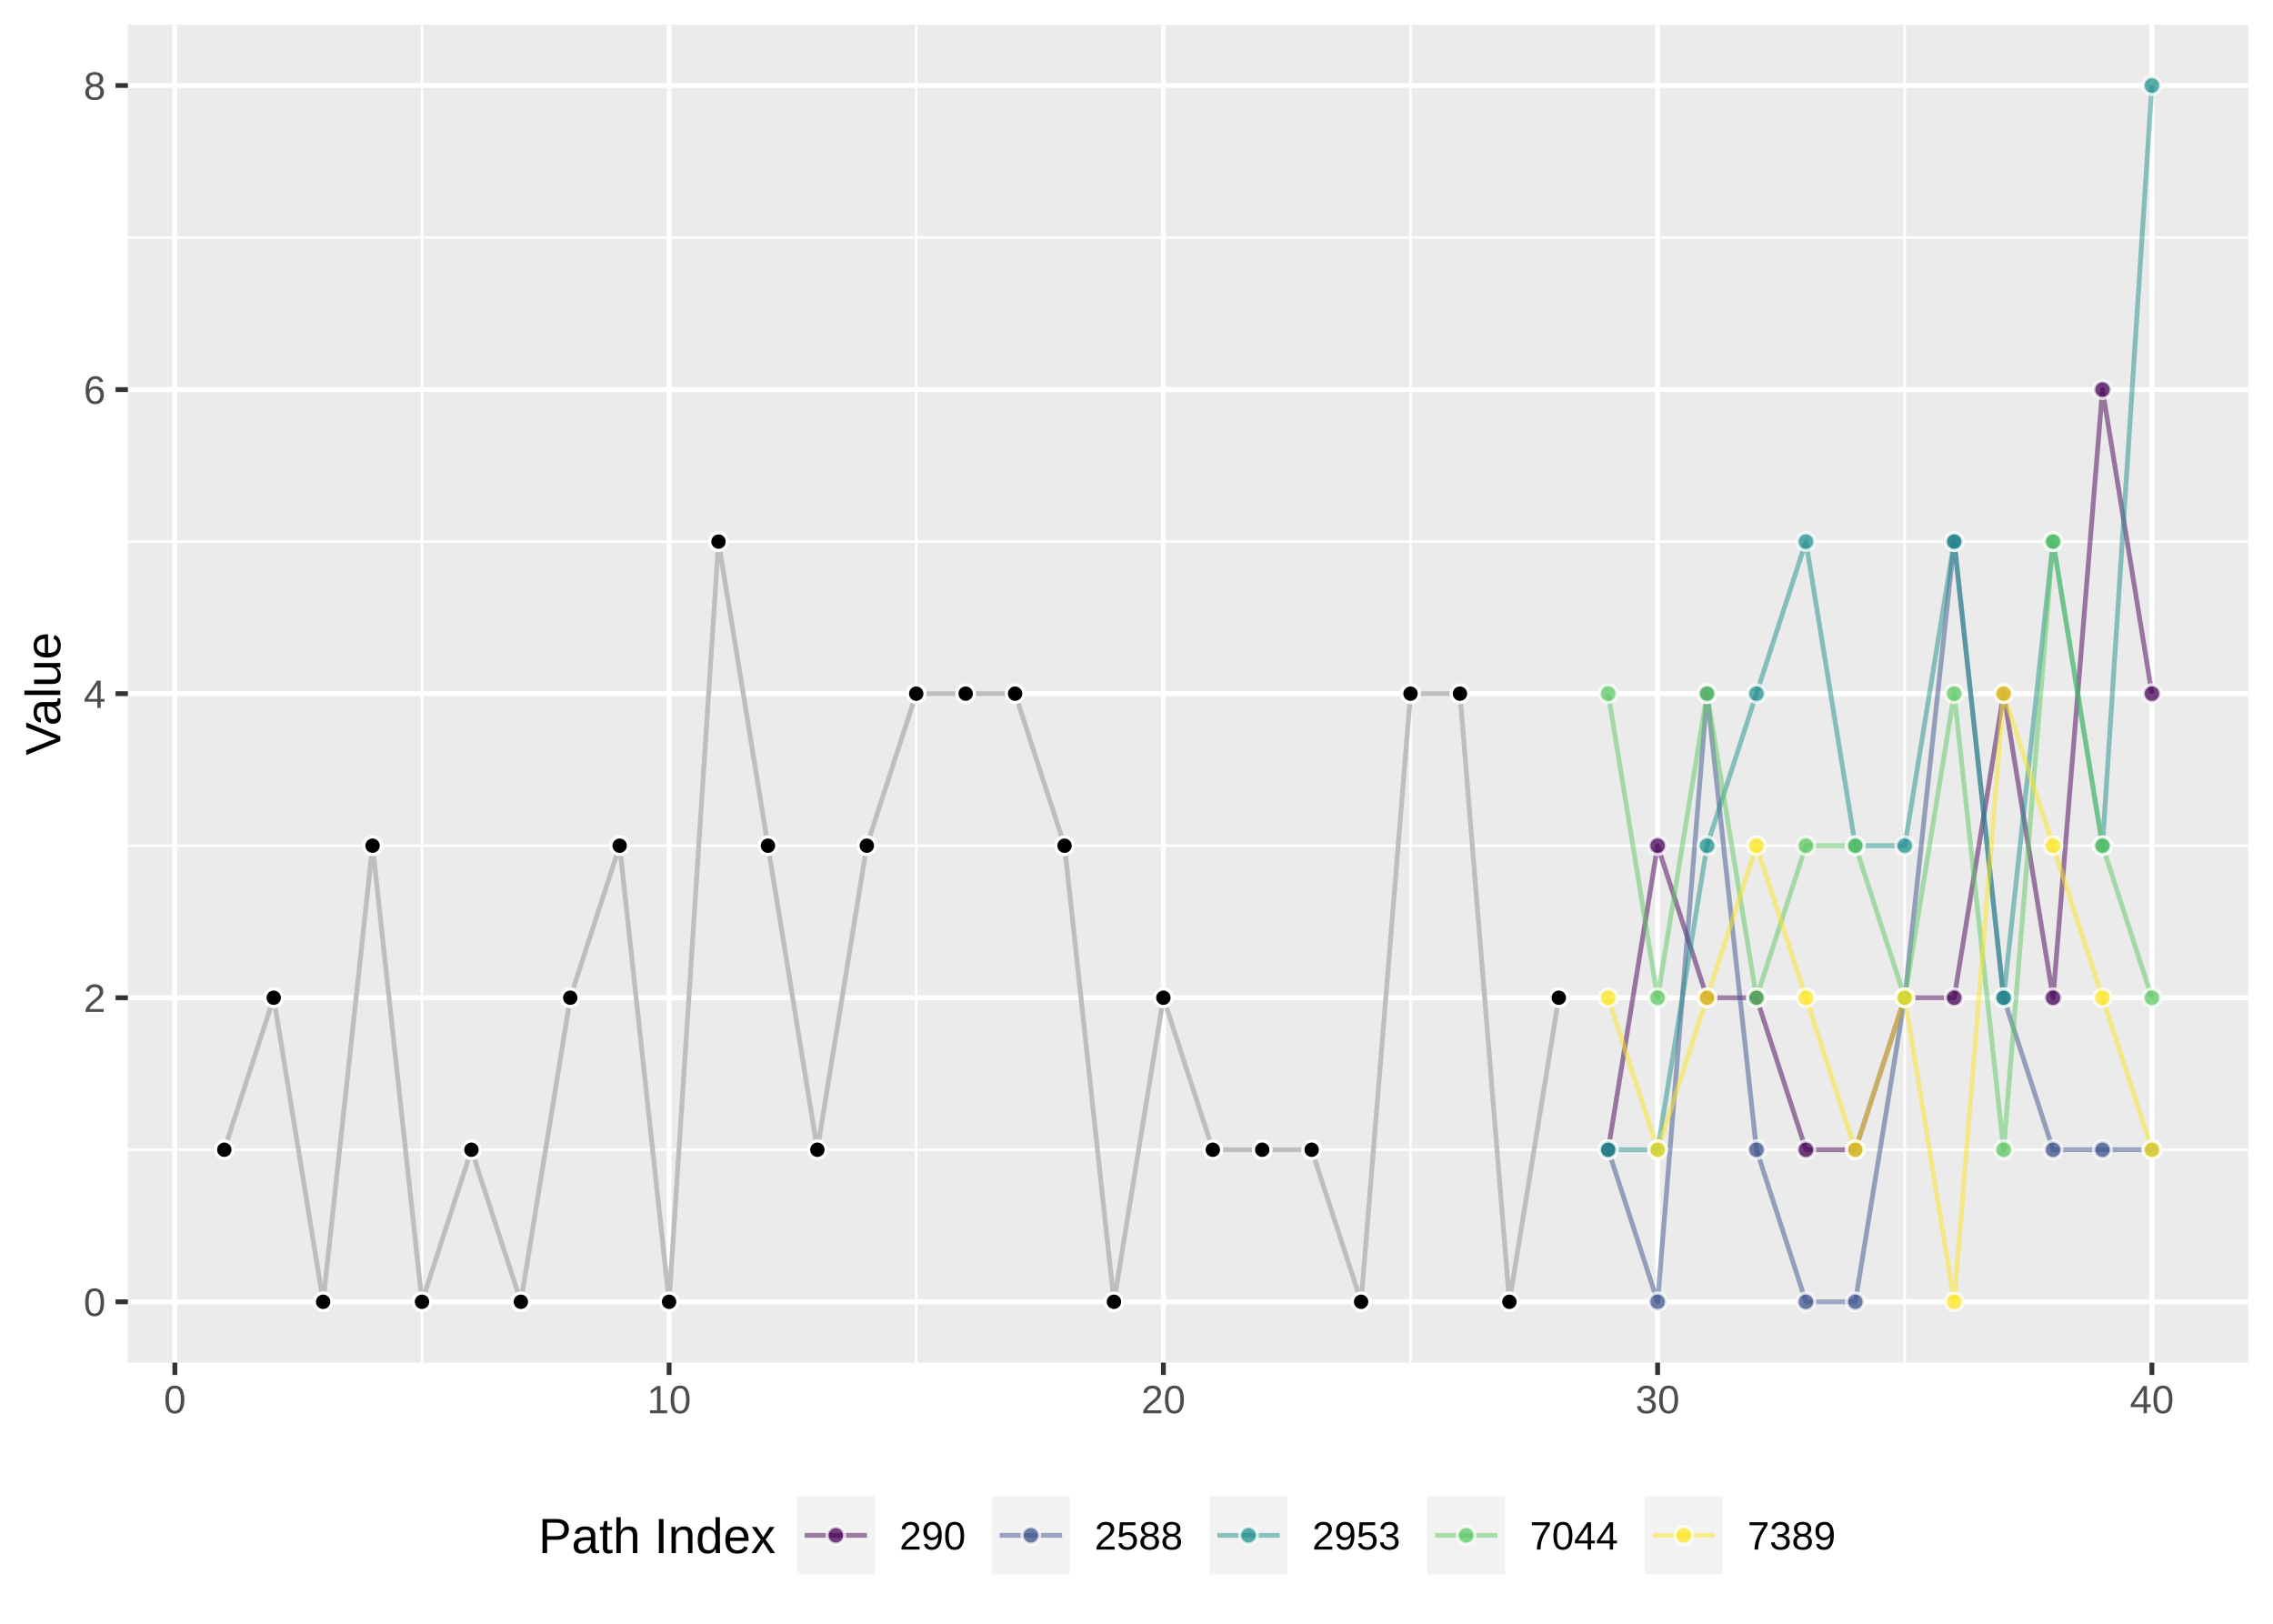
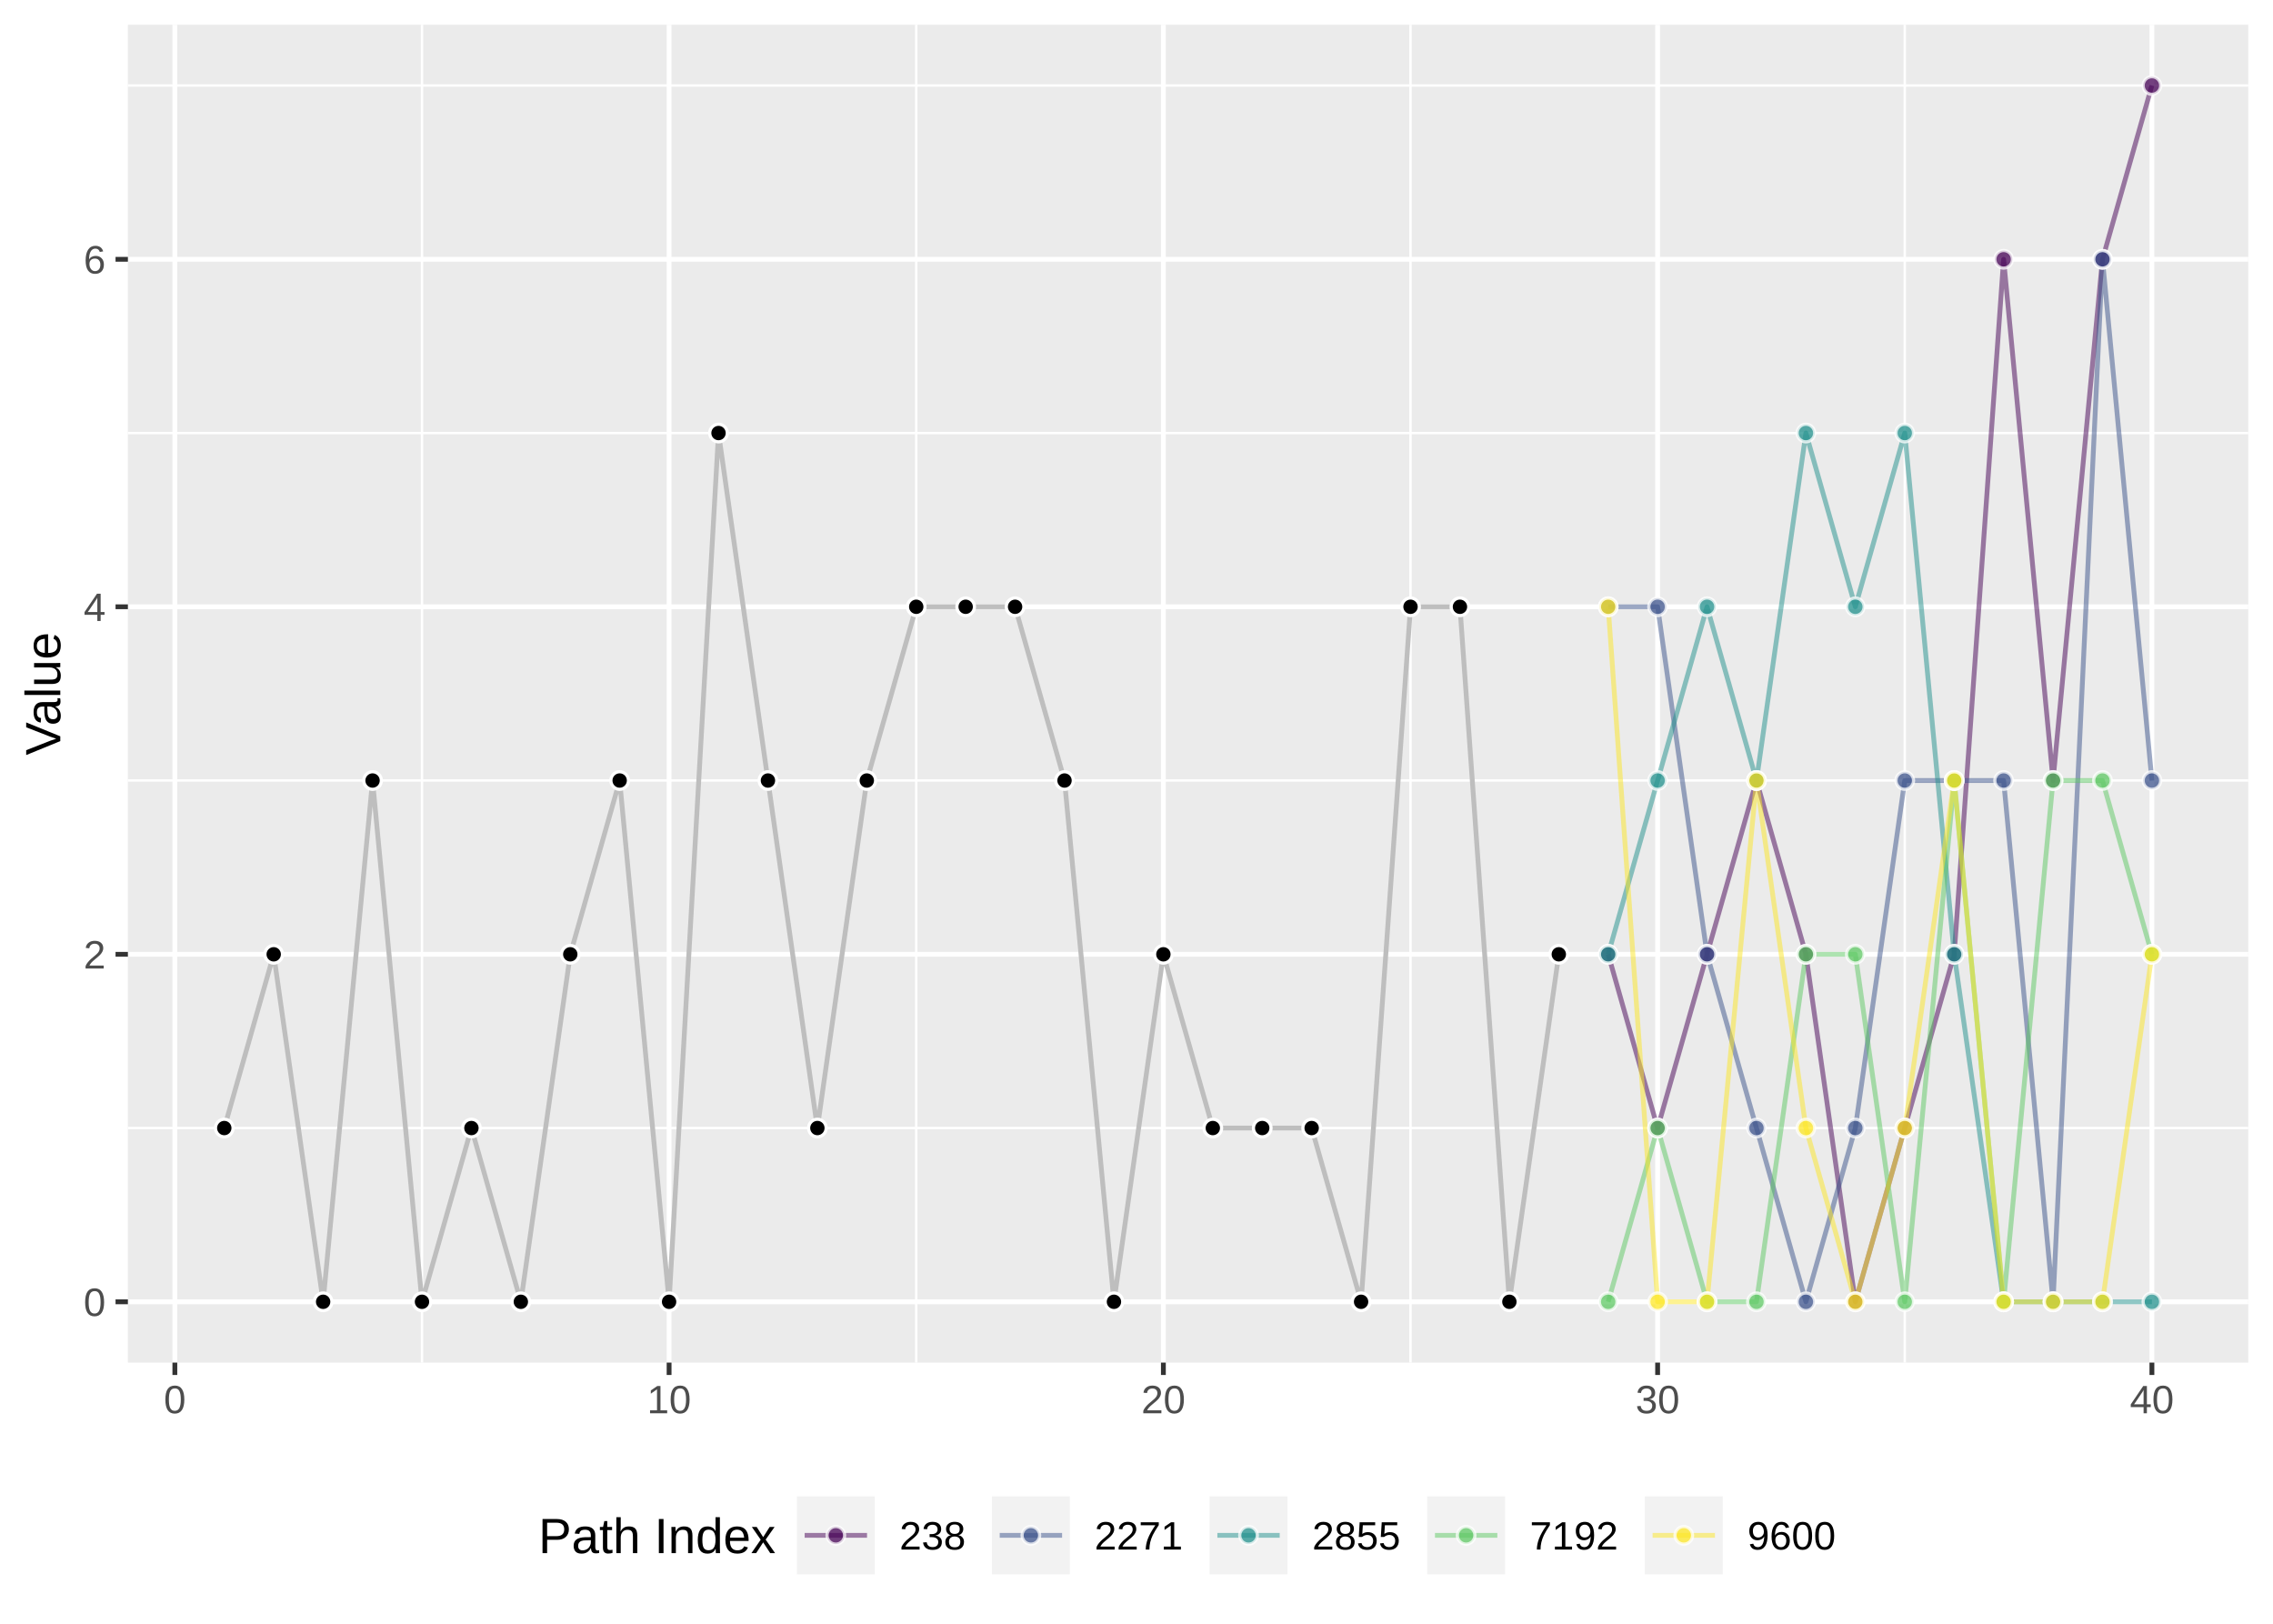
<svg xmlns="http://www.w3.org/2000/svg" class="svglite" width="504.00pt" height="360.00pt" viewBox="0 0 504.00 360.00">
  <defs>
    <style type="text/css">
    .svglite line, .svglite polyline, .svglite polygon, .svglite path, .svglite rect, .svglite circle {
      fill: none;
      stroke: #000000;
      stroke-linecap: round;
      stroke-linejoin: round;
      stroke-miterlimit: 10.00;
    }
    .svglite text {
      white-space: pre;
    }
  </style>
  </defs>
  <rect width="100%" height="100%" style="stroke: none; fill: #FFFFFF;" />
  <defs>
    <clipPath id="cpMC4wMHw1MDQuMDB8MC4wMHwzNjAuMDA=">
      <rect x="0.00" y="0.00" width="504.00" height="360.00" />
    </clipPath>
  </defs>
  <g clip-path="url(#cpMC4wMHw1MDQuMDB8MC4wMHwzNjAuMDA=)">
    <rect x="0.00" y="0.00" width="504.00" height="360.00" style="stroke-width: 1.07; stroke: #FFFFFF; fill: #FFFFFF;" />
  </g>
  <defs>
    <clipPath id="cpMjguMzZ8NDk4LjUyfDUuNDh8MzAyLjEw">
      <rect x="28.36" y="5.48" width="470.16" height="296.62" />
    </clipPath>
  </defs>
  <g clip-path="url(#cpMjguMzZ8NDk4LjUyfDUuNDh8MzAyLjEw)">
    <rect x="28.36" y="5.48" width="470.16" height="296.62" style="stroke-width: 1.07; stroke: none; fill: #EBEBEB;" />
-     <polyline points="28.36,254.91 498.52,254.91 " style="stroke-width: 0.53; stroke: #FFFFFF; stroke-linecap: butt;" />
-     <polyline points="28.36,187.50 498.52,187.50 " style="stroke-width: 0.53; stroke: #FFFFFF; stroke-linecap: butt;" />
-     <polyline points="28.36,120.08 498.52,120.08 " style="stroke-width: 0.53; stroke: #FFFFFF; stroke-linecap: butt;" />
-     <polyline points="28.36,52.67 498.52,52.67 " style="stroke-width: 0.53; stroke: #FFFFFF; stroke-linecap: butt;" />
+     <polyline points="28.36,250.10 498.52,250.10 " style="stroke-width: 0.53; stroke: #FFFFFF; stroke-linecap: butt;" />
+     <polyline points="28.36,173.05 498.52,173.05 " style="stroke-width: 0.53; stroke: #FFFFFF; stroke-linecap: butt;" />
+     <polyline points="28.36,96.01 498.52,96.01 " style="stroke-width: 0.53; stroke: #FFFFFF; stroke-linecap: butt;" />
+     <polyline points="28.36,18.96 498.52,18.96 " style="stroke-width: 0.53; stroke: #FFFFFF; stroke-linecap: butt;" />
    <polyline points="93.57,302.10 93.57,5.48 " style="stroke-width: 0.53; stroke: #FFFFFF; stroke-linecap: butt;" />
    <polyline points="203.16,302.10 203.16,5.48 " style="stroke-width: 0.53; stroke: #FFFFFF; stroke-linecap: butt;" />
    <polyline points="312.76,302.10 312.76,5.48 " style="stroke-width: 0.53; stroke: #FFFFFF; stroke-linecap: butt;" />
    <polyline points="422.35,302.10 422.35,5.48 " style="stroke-width: 0.53; stroke: #FFFFFF; stroke-linecap: butt;" />
    <polyline points="28.36,288.62 498.52,288.62 " style="stroke-width: 1.07; stroke: #FFFFFF; stroke-linecap: butt;" />
-     <polyline points="28.36,221.21 498.52,221.21 " style="stroke-width: 1.07; stroke: #FFFFFF; stroke-linecap: butt;" />
-     <polyline points="28.36,153.79 498.52,153.79 " style="stroke-width: 1.07; stroke: #FFFFFF; stroke-linecap: butt;" />
-     <polyline points="28.36,86.38 498.52,86.38 " style="stroke-width: 1.07; stroke: #FFFFFF; stroke-linecap: butt;" />
-     <polyline points="28.36,18.96 498.52,18.96 " style="stroke-width: 1.07; stroke: #FFFFFF; stroke-linecap: butt;" />
+     <polyline points="28.36,211.58 498.52,211.58 " style="stroke-width: 1.07; stroke: #FFFFFF; stroke-linecap: butt;" />
+     <polyline points="28.36,134.53 498.52,134.53 " style="stroke-width: 1.07; stroke: #FFFFFF; stroke-linecap: butt;" />
+     <polyline points="28.36,57.49 498.52,57.49 " style="stroke-width: 1.07; stroke: #FFFFFF; stroke-linecap: butt;" />
    <polyline points="38.77,302.10 38.77,5.48 " style="stroke-width: 1.07; stroke: #FFFFFF; stroke-linecap: butt;" />
    <polyline points="148.36,302.10 148.36,5.48 " style="stroke-width: 1.07; stroke: #FFFFFF; stroke-linecap: butt;" />
    <polyline points="257.96,302.10 257.96,5.48 " style="stroke-width: 1.07; stroke: #FFFFFF; stroke-linecap: butt;" />
    <polyline points="367.55,302.10 367.55,5.48 " style="stroke-width: 1.07; stroke: #FFFFFF; stroke-linecap: butt;" />
    <polyline points="477.15,302.10 477.15,5.48 " style="stroke-width: 1.07; stroke: #FFFFFF; stroke-linecap: butt;" />
-     <polyline points="49.73,254.91 60.69,221.21 71.65,288.62 82.61,187.50 93.57,288.62 104.53,254.91 115.49,288.62 126.45,221.21 137.40,187.50 148.36,288.62 159.32,120.08 170.28,187.50 181.24,254.91 192.20,187.50 203.16,153.79 214.12,153.79 225.08,153.79 236.04,187.50 247.00,288.62 257.96,221.21 268.92,254.91 279.88,254.91 290.84,254.91 301.80,288.62 312.76,153.79 323.72,153.79 334.68,288.62 345.64,221.21 " style="stroke-width: 1.07; stroke: #BEBEBE; stroke-linecap: butt;" />
-     <circle cx="49.73" cy="254.91" r="1.95" style="stroke-width: 0.71; stroke: #FFFFFF; fill: #000000;" />
-     <circle cx="60.69" cy="221.21" r="1.95" style="stroke-width: 0.71; stroke: #FFFFFF; fill: #000000;" />
+     <polyline points="49.73,250.10 60.69,211.58 71.65,288.62 82.61,173.05 93.57,288.62 104.53,250.10 115.49,288.62 126.45,211.58 137.40,173.05 148.36,288.62 159.32,96.01 170.28,173.05 181.24,250.10 192.20,173.05 203.16,134.53 214.12,134.53 225.08,134.53 236.04,173.05 247.00,288.62 257.96,211.58 268.92,250.10 279.88,250.10 290.84,250.10 301.80,288.62 312.76,134.53 323.72,134.53 334.68,288.62 345.64,211.58 " style="stroke-width: 1.07; stroke: #BEBEBE; stroke-linecap: butt;" />
+     <circle cx="49.73" cy="250.10" r="1.95" style="stroke-width: 0.71; stroke: #FFFFFF; fill: #000000;" />
+     <circle cx="60.69" cy="211.58" r="1.95" style="stroke-width: 0.71; stroke: #FFFFFF; fill: #000000;" />
    <circle cx="71.65" cy="288.62" r="1.95" style="stroke-width: 0.71; stroke: #FFFFFF; fill: #000000;" />
-     <circle cx="82.61" cy="187.50" r="1.95" style="stroke-width: 0.71; stroke: #FFFFFF; fill: #000000;" />
+     <circle cx="82.61" cy="173.05" r="1.95" style="stroke-width: 0.71; stroke: #FFFFFF; fill: #000000;" />
    <circle cx="93.57" cy="288.62" r="1.95" style="stroke-width: 0.71; stroke: #FFFFFF; fill: #000000;" />
-     <circle cx="104.53" cy="254.91" r="1.95" style="stroke-width: 0.71; stroke: #FFFFFF; fill: #000000;" />
+     <circle cx="104.53" cy="250.10" r="1.95" style="stroke-width: 0.71; stroke: #FFFFFF; fill: #000000;" />
    <circle cx="115.49" cy="288.62" r="1.95" style="stroke-width: 0.71; stroke: #FFFFFF; fill: #000000;" />
-     <circle cx="126.45" cy="221.21" r="1.95" style="stroke-width: 0.71; stroke: #FFFFFF; fill: #000000;" />
-     <circle cx="137.40" cy="187.50" r="1.95" style="stroke-width: 0.71; stroke: #FFFFFF; fill: #000000;" />
+     <circle cx="126.45" cy="211.58" r="1.95" style="stroke-width: 0.71; stroke: #FFFFFF; fill: #000000;" />
+     <circle cx="137.40" cy="173.05" r="1.95" style="stroke-width: 0.71; stroke: #FFFFFF; fill: #000000;" />
    <circle cx="148.36" cy="288.62" r="1.95" style="stroke-width: 0.71; stroke: #FFFFFF; fill: #000000;" />
-     <circle cx="159.32" cy="120.08" r="1.95" style="stroke-width: 0.71; stroke: #FFFFFF; fill: #000000;" />
-     <circle cx="170.28" cy="187.50" r="1.95" style="stroke-width: 0.71; stroke: #FFFFFF; fill: #000000;" />
-     <circle cx="181.24" cy="254.91" r="1.95" style="stroke-width: 0.71; stroke: #FFFFFF; fill: #000000;" />
-     <circle cx="192.20" cy="187.50" r="1.95" style="stroke-width: 0.71; stroke: #FFFFFF; fill: #000000;" />
-     <circle cx="203.16" cy="153.79" r="1.95" style="stroke-width: 0.71; stroke: #FFFFFF; fill: #000000;" />
-     <circle cx="214.12" cy="153.79" r="1.95" style="stroke-width: 0.71; stroke: #FFFFFF; fill: #000000;" />
-     <circle cx="225.08" cy="153.79" r="1.95" style="stroke-width: 0.71; stroke: #FFFFFF; fill: #000000;" />
-     <circle cx="236.04" cy="187.50" r="1.95" style="stroke-width: 0.71; stroke: #FFFFFF; fill: #000000;" />
+     <circle cx="159.32" cy="96.01" r="1.95" style="stroke-width: 0.71; stroke: #FFFFFF; fill: #000000;" />
+     <circle cx="170.28" cy="173.05" r="1.95" style="stroke-width: 0.71; stroke: #FFFFFF; fill: #000000;" />
+     <circle cx="181.24" cy="250.10" r="1.95" style="stroke-width: 0.71; stroke: #FFFFFF; fill: #000000;" />
+     <circle cx="192.20" cy="173.05" r="1.95" style="stroke-width: 0.71; stroke: #FFFFFF; fill: #000000;" />
+     <circle cx="203.16" cy="134.53" r="1.95" style="stroke-width: 0.71; stroke: #FFFFFF; fill: #000000;" />
+     <circle cx="214.12" cy="134.53" r="1.95" style="stroke-width: 0.71; stroke: #FFFFFF; fill: #000000;" />
+     <circle cx="225.08" cy="134.53" r="1.95" style="stroke-width: 0.71; stroke: #FFFFFF; fill: #000000;" />
+     <circle cx="236.04" cy="173.05" r="1.95" style="stroke-width: 0.71; stroke: #FFFFFF; fill: #000000;" />
    <circle cx="247.00" cy="288.62" r="1.95" style="stroke-width: 0.71; stroke: #FFFFFF; fill: #000000;" />
-     <circle cx="257.96" cy="221.21" r="1.95" style="stroke-width: 0.71; stroke: #FFFFFF; fill: #000000;" />
-     <circle cx="268.92" cy="254.91" r="1.95" style="stroke-width: 0.71; stroke: #FFFFFF; fill: #000000;" />
-     <circle cx="279.88" cy="254.91" r="1.95" style="stroke-width: 0.71; stroke: #FFFFFF; fill: #000000;" />
-     <circle cx="290.84" cy="254.91" r="1.95" style="stroke-width: 0.71; stroke: #FFFFFF; fill: #000000;" />
+     <circle cx="257.96" cy="211.58" r="1.95" style="stroke-width: 0.71; stroke: #FFFFFF; fill: #000000;" />
+     <circle cx="268.92" cy="250.10" r="1.95" style="stroke-width: 0.71; stroke: #FFFFFF; fill: #000000;" />
+     <circle cx="279.88" cy="250.10" r="1.95" style="stroke-width: 0.71; stroke: #FFFFFF; fill: #000000;" />
+     <circle cx="290.84" cy="250.10" r="1.95" style="stroke-width: 0.71; stroke: #FFFFFF; fill: #000000;" />
    <circle cx="301.80" cy="288.62" r="1.95" style="stroke-width: 0.71; stroke: #FFFFFF; fill: #000000;" />
-     <circle cx="312.76" cy="153.79" r="1.95" style="stroke-width: 0.71; stroke: #FFFFFF; fill: #000000;" />
-     <circle cx="323.72" cy="153.79" r="1.95" style="stroke-width: 0.71; stroke: #FFFFFF; fill: #000000;" />
+     <circle cx="312.76" cy="134.53" r="1.95" style="stroke-width: 0.71; stroke: #FFFFFF; fill: #000000;" />
+     <circle cx="323.72" cy="134.53" r="1.95" style="stroke-width: 0.71; stroke: #FFFFFF; fill: #000000;" />
    <circle cx="334.68" cy="288.62" r="1.95" style="stroke-width: 0.71; stroke: #FFFFFF; fill: #000000;" />
-     <circle cx="345.64" cy="221.21" r="1.95" style="stroke-width: 0.71; stroke: #FFFFFF; fill: #000000;" />
-     <polyline points="356.59,254.91 367.55,187.50 378.51,221.21 389.47,221.21 400.43,254.91 411.39,254.91 422.35,221.21 433.31,221.21 444.27,153.79 455.23,221.21 466.19,86.38 477.15,153.79 " style="stroke-width: 1.07; stroke: #440154; stroke-opacity: 0.50; stroke-linecap: butt;" />
-     <polyline points="356.59,254.91 367.55,288.62 378.51,153.79 389.47,254.91 400.43,288.62 411.39,288.62 422.35,221.21 433.31,120.08 444.27,221.21 455.23,254.91 466.19,254.91 477.15,254.91 " style="stroke-width: 1.07; stroke: #3B528B; stroke-opacity: 0.50; stroke-linecap: butt;" />
-     <polyline points="356.59,254.91 367.55,254.91 378.51,187.50 389.47,153.79 400.43,120.08 411.39,187.50 422.35,187.50 433.31,120.08 444.27,221.21 455.23,120.08 466.19,187.50 477.15,18.96 " style="stroke-width: 1.07; stroke: #21908C; stroke-opacity: 0.50; stroke-linecap: butt;" />
-     <polyline points="356.59,153.79 367.55,221.21 378.51,153.79 389.47,221.21 400.43,187.50 411.39,187.50 422.35,221.21 433.31,153.79 444.27,254.91 455.23,120.08 466.19,187.50 477.15,221.21 " style="stroke-width: 1.07; stroke: #5DC863; stroke-opacity: 0.50; stroke-linecap: butt;" />
-     <polyline points="356.59,221.21 367.55,254.91 378.51,221.21 389.47,187.50 400.43,221.21 411.39,254.91 422.35,221.21 433.31,288.62 444.27,153.79 455.23,187.50 466.19,221.21 477.15,254.91 " style="stroke-width: 1.07; stroke: #FDE725; stroke-opacity: 0.50; stroke-linecap: butt;" />
-     <circle cx="356.59" cy="254.91" r="1.95" style="stroke-width: 0.71; stroke: #FFFFFF; stroke-opacity: 0.75; fill: #440154; fill-opacity: 0.75;" />
-     <circle cx="367.55" cy="187.50" r="1.95" style="stroke-width: 0.71; stroke: #FFFFFF; stroke-opacity: 0.75; fill: #440154; fill-opacity: 0.75;" />
-     <circle cx="378.51" cy="221.21" r="1.95" style="stroke-width: 0.71; stroke: #FFFFFF; stroke-opacity: 0.75; fill: #440154; fill-opacity: 0.75;" />
-     <circle cx="389.47" cy="221.21" r="1.95" style="stroke-width: 0.71; stroke: #FFFFFF; stroke-opacity: 0.75; fill: #440154; fill-opacity: 0.75;" />
-     <circle cx="400.43" cy="254.91" r="1.95" style="stroke-width: 0.71; stroke: #FFFFFF; stroke-opacity: 0.75; fill: #440154; fill-opacity: 0.75;" />
-     <circle cx="411.39" cy="254.91" r="1.95" style="stroke-width: 0.71; stroke: #FFFFFF; stroke-opacity: 0.75; fill: #440154; fill-opacity: 0.75;" />
-     <circle cx="422.35" cy="221.21" r="1.95" style="stroke-width: 0.71; stroke: #FFFFFF; stroke-opacity: 0.75; fill: #440154; fill-opacity: 0.75;" />
-     <circle cx="433.31" cy="221.21" r="1.95" style="stroke-width: 0.71; stroke: #FFFFFF; stroke-opacity: 0.75; fill: #440154; fill-opacity: 0.75;" />
-     <circle cx="444.27" cy="153.79" r="1.95" style="stroke-width: 0.71; stroke: #FFFFFF; stroke-opacity: 0.75; fill: #440154; fill-opacity: 0.75;" />
-     <circle cx="455.23" cy="221.21" r="1.95" style="stroke-width: 0.71; stroke: #FFFFFF; stroke-opacity: 0.75; fill: #440154; fill-opacity: 0.75;" />
-     <circle cx="466.19" cy="86.38" r="1.95" style="stroke-width: 0.71; stroke: #FFFFFF; stroke-opacity: 0.75; fill: #440154; fill-opacity: 0.75;" />
-     <circle cx="477.15" cy="153.79" r="1.95" style="stroke-width: 0.71; stroke: #FFFFFF; stroke-opacity: 0.75; fill: #440154; fill-opacity: 0.75;" />
-     <circle cx="356.59" cy="254.91" r="1.95" style="stroke-width: 0.71; stroke: #FFFFFF; stroke-opacity: 0.75; fill: #3B528B; fill-opacity: 0.75;" />
-     <circle cx="367.55" cy="288.62" r="1.95" style="stroke-width: 0.71; stroke: #FFFFFF; stroke-opacity: 0.75; fill: #3B528B; fill-opacity: 0.75;" />
-     <circle cx="378.51" cy="153.79" r="1.95" style="stroke-width: 0.71; stroke: #FFFFFF; stroke-opacity: 0.75; fill: #3B528B; fill-opacity: 0.75;" />
-     <circle cx="389.47" cy="254.91" r="1.95" style="stroke-width: 0.71; stroke: #FFFFFF; stroke-opacity: 0.75; fill: #3B528B; fill-opacity: 0.75;" />
+     <circle cx="345.64" cy="211.58" r="1.95" style="stroke-width: 0.71; stroke: #FFFFFF; fill: #000000;" />
+     <polyline points="356.59,211.58 367.55,250.10 378.51,211.58 389.47,173.05 400.43,211.58 411.39,288.62 422.35,250.10 433.31,211.58 444.27,57.49 455.23,173.05 466.19,57.49 477.15,18.96 " style="stroke-width: 1.07; stroke: #440154; stroke-opacity: 0.50; stroke-linecap: butt;" />
+     <polyline points="356.59,134.53 367.55,134.53 378.51,211.58 389.47,250.10 400.43,288.62 411.39,250.10 422.35,173.05 433.31,173.05 444.27,173.05 455.23,288.62 466.19,57.49 477.15,173.05 " style="stroke-width: 1.07; stroke: #3B528B; stroke-opacity: 0.50; stroke-linecap: butt;" />
+     <polyline points="356.59,211.58 367.55,173.05 378.51,134.53 389.47,173.05 400.43,96.01 411.39,134.53 422.35,96.01 433.31,211.58 444.27,288.62 455.23,288.62 466.19,288.62 477.15,288.62 " style="stroke-width: 1.07; stroke: #21908C; stroke-opacity: 0.50; stroke-linecap: butt;" />
+     <polyline points="356.59,288.62 367.55,250.10 378.51,288.62 389.47,288.62 400.43,211.58 411.39,211.58 422.35,288.62 433.31,173.05 444.27,288.62 455.23,173.05 466.19,173.05 477.15,211.58 " style="stroke-width: 1.07; stroke: #5DC863; stroke-opacity: 0.50; stroke-linecap: butt;" />
+     <polyline points="356.59,134.53 367.55,288.62 378.51,288.62 389.47,173.05 400.43,250.10 411.39,288.62 422.35,250.10 433.31,173.05 444.27,288.62 455.23,288.62 466.19,288.62 477.15,211.58 " style="stroke-width: 1.07; stroke: #FDE725; stroke-opacity: 0.50; stroke-linecap: butt;" />
+     <circle cx="356.59" cy="211.58" r="1.95" style="stroke-width: 0.71; stroke: #FFFFFF; stroke-opacity: 0.75; fill: #440154; fill-opacity: 0.75;" />
+     <circle cx="367.55" cy="250.10" r="1.95" style="stroke-width: 0.71; stroke: #FFFFFF; stroke-opacity: 0.75; fill: #440154; fill-opacity: 0.75;" />
+     <circle cx="378.51" cy="211.58" r="1.95" style="stroke-width: 0.71; stroke: #FFFFFF; stroke-opacity: 0.75; fill: #440154; fill-opacity: 0.75;" />
+     <circle cx="389.47" cy="173.05" r="1.95" style="stroke-width: 0.71; stroke: #FFFFFF; stroke-opacity: 0.75; fill: #440154; fill-opacity: 0.75;" />
+     <circle cx="400.43" cy="211.58" r="1.95" style="stroke-width: 0.71; stroke: #FFFFFF; stroke-opacity: 0.75; fill: #440154; fill-opacity: 0.75;" />
+     <circle cx="411.39" cy="288.62" r="1.95" style="stroke-width: 0.71; stroke: #FFFFFF; stroke-opacity: 0.75; fill: #440154; fill-opacity: 0.75;" />
+     <circle cx="422.35" cy="250.10" r="1.95" style="stroke-width: 0.71; stroke: #FFFFFF; stroke-opacity: 0.75; fill: #440154; fill-opacity: 0.75;" />
+     <circle cx="433.31" cy="211.58" r="1.95" style="stroke-width: 0.71; stroke: #FFFFFF; stroke-opacity: 0.75; fill: #440154; fill-opacity: 0.75;" />
+     <circle cx="444.27" cy="57.49" r="1.95" style="stroke-width: 0.71; stroke: #FFFFFF; stroke-opacity: 0.75; fill: #440154; fill-opacity: 0.75;" />
+     <circle cx="455.23" cy="173.05" r="1.95" style="stroke-width: 0.71; stroke: #FFFFFF; stroke-opacity: 0.75; fill: #440154; fill-opacity: 0.75;" />
+     <circle cx="466.19" cy="57.49" r="1.95" style="stroke-width: 0.71; stroke: #FFFFFF; stroke-opacity: 0.75; fill: #440154; fill-opacity: 0.75;" />
+     <circle cx="477.15" cy="18.96" r="1.95" style="stroke-width: 0.71; stroke: #FFFFFF; stroke-opacity: 0.75; fill: #440154; fill-opacity: 0.75;" />
+     <circle cx="356.59" cy="134.53" r="1.95" style="stroke-width: 0.71; stroke: #FFFFFF; stroke-opacity: 0.75; fill: #3B528B; fill-opacity: 0.75;" />
+     <circle cx="367.55" cy="134.53" r="1.95" style="stroke-width: 0.71; stroke: #FFFFFF; stroke-opacity: 0.75; fill: #3B528B; fill-opacity: 0.75;" />
+     <circle cx="378.51" cy="211.58" r="1.95" style="stroke-width: 0.71; stroke: #FFFFFF; stroke-opacity: 0.75; fill: #3B528B; fill-opacity: 0.75;" />
+     <circle cx="389.47" cy="250.10" r="1.95" style="stroke-width: 0.71; stroke: #FFFFFF; stroke-opacity: 0.75; fill: #3B528B; fill-opacity: 0.75;" />
    <circle cx="400.43" cy="288.62" r="1.95" style="stroke-width: 0.71; stroke: #FFFFFF; stroke-opacity: 0.75; fill: #3B528B; fill-opacity: 0.75;" />
-     <circle cx="411.39" cy="288.62" r="1.95" style="stroke-width: 0.71; stroke: #FFFFFF; stroke-opacity: 0.75; fill: #3B528B; fill-opacity: 0.75;" />
-     <circle cx="422.35" cy="221.21" r="1.95" style="stroke-width: 0.71; stroke: #FFFFFF; stroke-opacity: 0.75; fill: #3B528B; fill-opacity: 0.75;" />
-     <circle cx="433.31" cy="120.08" r="1.95" style="stroke-width: 0.71; stroke: #FFFFFF; stroke-opacity: 0.75; fill: #3B528B; fill-opacity: 0.75;" />
-     <circle cx="444.27" cy="221.21" r="1.95" style="stroke-width: 0.71; stroke: #FFFFFF; stroke-opacity: 0.75; fill: #3B528B; fill-opacity: 0.75;" />
-     <circle cx="455.23" cy="254.91" r="1.95" style="stroke-width: 0.71; stroke: #FFFFFF; stroke-opacity: 0.75; fill: #3B528B; fill-opacity: 0.75;" />
-     <circle cx="466.19" cy="254.91" r="1.95" style="stroke-width: 0.71; stroke: #FFFFFF; stroke-opacity: 0.75; fill: #3B528B; fill-opacity: 0.75;" />
-     <circle cx="477.15" cy="254.91" r="1.95" style="stroke-width: 0.71; stroke: #FFFFFF; stroke-opacity: 0.75; fill: #3B528B; fill-opacity: 0.75;" />
-     <circle cx="356.59" cy="254.91" r="1.95" style="stroke-width: 0.71; stroke: #FFFFFF; stroke-opacity: 0.75; fill: #21908C; fill-opacity: 0.75;" />
-     <circle cx="367.55" cy="254.91" r="1.95" style="stroke-width: 0.71; stroke: #FFFFFF; stroke-opacity: 0.75; fill: #21908C; fill-opacity: 0.75;" />
-     <circle cx="378.51" cy="187.50" r="1.95" style="stroke-width: 0.71; stroke: #FFFFFF; stroke-opacity: 0.75; fill: #21908C; fill-opacity: 0.75;" />
-     <circle cx="389.47" cy="153.79" r="1.95" style="stroke-width: 0.71; stroke: #FFFFFF; stroke-opacity: 0.75; fill: #21908C; fill-opacity: 0.75;" />
-     <circle cx="400.43" cy="120.08" r="1.95" style="stroke-width: 0.71; stroke: #FFFFFF; stroke-opacity: 0.75; fill: #21908C; fill-opacity: 0.75;" />
-     <circle cx="411.39" cy="187.50" r="1.95" style="stroke-width: 0.71; stroke: #FFFFFF; stroke-opacity: 0.75; fill: #21908C; fill-opacity: 0.75;" />
-     <circle cx="422.35" cy="187.50" r="1.95" style="stroke-width: 0.71; stroke: #FFFFFF; stroke-opacity: 0.75; fill: #21908C; fill-opacity: 0.75;" />
-     <circle cx="433.31" cy="120.08" r="1.95" style="stroke-width: 0.71; stroke: #FFFFFF; stroke-opacity: 0.75; fill: #21908C; fill-opacity: 0.75;" />
-     <circle cx="444.27" cy="221.21" r="1.95" style="stroke-width: 0.71; stroke: #FFFFFF; stroke-opacity: 0.75; fill: #21908C; fill-opacity: 0.75;" />
-     <circle cx="455.23" cy="120.08" r="1.95" style="stroke-width: 0.71; stroke: #FFFFFF; stroke-opacity: 0.75; fill: #21908C; fill-opacity: 0.75;" />
-     <circle cx="466.19" cy="187.50" r="1.95" style="stroke-width: 0.71; stroke: #FFFFFF; stroke-opacity: 0.75; fill: #21908C; fill-opacity: 0.75;" />
-     <circle cx="477.15" cy="18.96" r="1.95" style="stroke-width: 0.71; stroke: #FFFFFF; stroke-opacity: 0.75; fill: #21908C; fill-opacity: 0.75;" />
-     <circle cx="356.59" cy="153.79" r="1.95" style="stroke-width: 0.71; stroke: #FFFFFF; stroke-opacity: 0.75; fill: #5DC863; fill-opacity: 0.75;" />
-     <circle cx="367.55" cy="221.21" r="1.95" style="stroke-width: 0.71; stroke: #FFFFFF; stroke-opacity: 0.75; fill: #5DC863; fill-opacity: 0.75;" />
-     <circle cx="378.51" cy="153.79" r="1.95" style="stroke-width: 0.71; stroke: #FFFFFF; stroke-opacity: 0.75; fill: #5DC863; fill-opacity: 0.75;" />
-     <circle cx="389.47" cy="221.21" r="1.95" style="stroke-width: 0.71; stroke: #FFFFFF; stroke-opacity: 0.75; fill: #5DC863; fill-opacity: 0.75;" />
-     <circle cx="400.43" cy="187.50" r="1.95" style="stroke-width: 0.71; stroke: #FFFFFF; stroke-opacity: 0.75; fill: #5DC863; fill-opacity: 0.75;" />
-     <circle cx="411.39" cy="187.50" r="1.95" style="stroke-width: 0.71; stroke: #FFFFFF; stroke-opacity: 0.75; fill: #5DC863; fill-opacity: 0.75;" />
-     <circle cx="422.35" cy="221.21" r="1.95" style="stroke-width: 0.71; stroke: #FFFFFF; stroke-opacity: 0.75; fill: #5DC863; fill-opacity: 0.75;" />
-     <circle cx="433.31" cy="153.79" r="1.95" style="stroke-width: 0.71; stroke: #FFFFFF; stroke-opacity: 0.75; fill: #5DC863; fill-opacity: 0.75;" />
-     <circle cx="444.27" cy="254.91" r="1.95" style="stroke-width: 0.71; stroke: #FFFFFF; stroke-opacity: 0.75; fill: #5DC863; fill-opacity: 0.75;" />
-     <circle cx="455.23" cy="120.08" r="1.95" style="stroke-width: 0.71; stroke: #FFFFFF; stroke-opacity: 0.75; fill: #5DC863; fill-opacity: 0.75;" />
-     <circle cx="466.19" cy="187.50" r="1.95" style="stroke-width: 0.71; stroke: #FFFFFF; stroke-opacity: 0.75; fill: #5DC863; fill-opacity: 0.75;" />
-     <circle cx="477.15" cy="221.21" r="1.95" style="stroke-width: 0.71; stroke: #FFFFFF; stroke-opacity: 0.75; fill: #5DC863; fill-opacity: 0.75;" />
-     <circle cx="356.59" cy="221.21" r="1.95" style="stroke-width: 0.71; stroke: #FFFFFF; stroke-opacity: 0.75; fill: #FDE725; fill-opacity: 0.75;" />
-     <circle cx="367.55" cy="254.91" r="1.95" style="stroke-width: 0.71; stroke: #FFFFFF; stroke-opacity: 0.75; fill: #FDE725; fill-opacity: 0.75;" />
-     <circle cx="378.51" cy="221.21" r="1.95" style="stroke-width: 0.71; stroke: #FFFFFF; stroke-opacity: 0.75; fill: #FDE725; fill-opacity: 0.75;" />
-     <circle cx="389.47" cy="187.50" r="1.95" style="stroke-width: 0.71; stroke: #FFFFFF; stroke-opacity: 0.75; fill: #FDE725; fill-opacity: 0.75;" />
-     <circle cx="400.43" cy="221.21" r="1.95" style="stroke-width: 0.71; stroke: #FFFFFF; stroke-opacity: 0.75; fill: #FDE725; fill-opacity: 0.75;" />
-     <circle cx="411.39" cy="254.91" r="1.95" style="stroke-width: 0.71; stroke: #FFFFFF; stroke-opacity: 0.75; fill: #FDE725; fill-opacity: 0.75;" />
-     <circle cx="422.35" cy="221.21" r="1.95" style="stroke-width: 0.71; stroke: #FFFFFF; stroke-opacity: 0.75; fill: #FDE725; fill-opacity: 0.75;" />
-     <circle cx="433.31" cy="288.62" r="1.95" style="stroke-width: 0.71; stroke: #FFFFFF; stroke-opacity: 0.75; fill: #FDE725; fill-opacity: 0.75;" />
-     <circle cx="444.27" cy="153.79" r="1.95" style="stroke-width: 0.71; stroke: #FFFFFF; stroke-opacity: 0.75; fill: #FDE725; fill-opacity: 0.75;" />
-     <circle cx="455.23" cy="187.50" r="1.95" style="stroke-width: 0.71; stroke: #FFFFFF; stroke-opacity: 0.75; fill: #FDE725; fill-opacity: 0.75;" />
-     <circle cx="466.19" cy="221.21" r="1.95" style="stroke-width: 0.71; stroke: #FFFFFF; stroke-opacity: 0.75; fill: #FDE725; fill-opacity: 0.75;" />
-     <circle cx="477.15" cy="254.91" r="1.95" style="stroke-width: 0.71; stroke: #FFFFFF; stroke-opacity: 0.75; fill: #FDE725; fill-opacity: 0.75;" />
+     <circle cx="411.39" cy="250.10" r="1.95" style="stroke-width: 0.71; stroke: #FFFFFF; stroke-opacity: 0.75; fill: #3B528B; fill-opacity: 0.75;" />
+     <circle cx="422.35" cy="173.05" r="1.95" style="stroke-width: 0.71; stroke: #FFFFFF; stroke-opacity: 0.75; fill: #3B528B; fill-opacity: 0.75;" />
+     <circle cx="433.31" cy="173.05" r="1.95" style="stroke-width: 0.71; stroke: #FFFFFF; stroke-opacity: 0.75; fill: #3B528B; fill-opacity: 0.75;" />
+     <circle cx="444.27" cy="173.05" r="1.95" style="stroke-width: 0.71; stroke: #FFFFFF; stroke-opacity: 0.75; fill: #3B528B; fill-opacity: 0.75;" />
+     <circle cx="455.23" cy="288.62" r="1.95" style="stroke-width: 0.71; stroke: #FFFFFF; stroke-opacity: 0.75; fill: #3B528B; fill-opacity: 0.75;" />
+     <circle cx="466.19" cy="57.49" r="1.95" style="stroke-width: 0.71; stroke: #FFFFFF; stroke-opacity: 0.75; fill: #3B528B; fill-opacity: 0.75;" />
+     <circle cx="477.15" cy="173.05" r="1.95" style="stroke-width: 0.71; stroke: #FFFFFF; stroke-opacity: 0.75; fill: #3B528B; fill-opacity: 0.75;" />
+     <circle cx="356.59" cy="211.58" r="1.95" style="stroke-width: 0.71; stroke: #FFFFFF; stroke-opacity: 0.75; fill: #21908C; fill-opacity: 0.75;" />
+     <circle cx="367.55" cy="173.05" r="1.95" style="stroke-width: 0.71; stroke: #FFFFFF; stroke-opacity: 0.75; fill: #21908C; fill-opacity: 0.75;" />
+     <circle cx="378.51" cy="134.53" r="1.95" style="stroke-width: 0.71; stroke: #FFFFFF; stroke-opacity: 0.75; fill: #21908C; fill-opacity: 0.75;" />
+     <circle cx="389.47" cy="173.05" r="1.95" style="stroke-width: 0.71; stroke: #FFFFFF; stroke-opacity: 0.75; fill: #21908C; fill-opacity: 0.75;" />
+     <circle cx="400.43" cy="96.01" r="1.95" style="stroke-width: 0.71; stroke: #FFFFFF; stroke-opacity: 0.75; fill: #21908C; fill-opacity: 0.75;" />
+     <circle cx="411.39" cy="134.53" r="1.95" style="stroke-width: 0.71; stroke: #FFFFFF; stroke-opacity: 0.75; fill: #21908C; fill-opacity: 0.75;" />
+     <circle cx="422.35" cy="96.01" r="1.95" style="stroke-width: 0.71; stroke: #FFFFFF; stroke-opacity: 0.75; fill: #21908C; fill-opacity: 0.75;" />
+     <circle cx="433.31" cy="211.58" r="1.95" style="stroke-width: 0.71; stroke: #FFFFFF; stroke-opacity: 0.75; fill: #21908C; fill-opacity: 0.75;" />
+     <circle cx="444.27" cy="288.62" r="1.95" style="stroke-width: 0.71; stroke: #FFFFFF; stroke-opacity: 0.75; fill: #21908C; fill-opacity: 0.75;" />
+     <circle cx="455.23" cy="288.62" r="1.95" style="stroke-width: 0.71; stroke: #FFFFFF; stroke-opacity: 0.75; fill: #21908C; fill-opacity: 0.75;" />
+     <circle cx="466.19" cy="288.62" r="1.95" style="stroke-width: 0.71; stroke: #FFFFFF; stroke-opacity: 0.75; fill: #21908C; fill-opacity: 0.75;" />
+     <circle cx="477.15" cy="288.62" r="1.95" style="stroke-width: 0.71; stroke: #FFFFFF; stroke-opacity: 0.75; fill: #21908C; fill-opacity: 0.75;" />
+     <circle cx="356.59" cy="288.62" r="1.95" style="stroke-width: 0.71; stroke: #FFFFFF; stroke-opacity: 0.75; fill: #5DC863; fill-opacity: 0.75;" />
+     <circle cx="367.55" cy="250.10" r="1.95" style="stroke-width: 0.71; stroke: #FFFFFF; stroke-opacity: 0.75; fill: #5DC863; fill-opacity: 0.75;" />
+     <circle cx="378.51" cy="288.62" r="1.95" style="stroke-width: 0.71; stroke: #FFFFFF; stroke-opacity: 0.75; fill: #5DC863; fill-opacity: 0.75;" />
+     <circle cx="389.47" cy="288.62" r="1.95" style="stroke-width: 0.71; stroke: #FFFFFF; stroke-opacity: 0.75; fill: #5DC863; fill-opacity: 0.75;" />
+     <circle cx="400.43" cy="211.58" r="1.95" style="stroke-width: 0.71; stroke: #FFFFFF; stroke-opacity: 0.75; fill: #5DC863; fill-opacity: 0.75;" />
+     <circle cx="411.39" cy="211.58" r="1.95" style="stroke-width: 0.71; stroke: #FFFFFF; stroke-opacity: 0.75; fill: #5DC863; fill-opacity: 0.75;" />
+     <circle cx="422.35" cy="288.62" r="1.95" style="stroke-width: 0.71; stroke: #FFFFFF; stroke-opacity: 0.75; fill: #5DC863; fill-opacity: 0.75;" />
+     <circle cx="433.31" cy="173.05" r="1.95" style="stroke-width: 0.71; stroke: #FFFFFF; stroke-opacity: 0.75; fill: #5DC863; fill-opacity: 0.75;" />
+     <circle cx="444.27" cy="288.62" r="1.95" style="stroke-width: 0.71; stroke: #FFFFFF; stroke-opacity: 0.75; fill: #5DC863; fill-opacity: 0.75;" />
+     <circle cx="455.23" cy="173.05" r="1.95" style="stroke-width: 0.71; stroke: #FFFFFF; stroke-opacity: 0.75; fill: #5DC863; fill-opacity: 0.75;" />
+     <circle cx="466.19" cy="173.05" r="1.95" style="stroke-width: 0.71; stroke: #FFFFFF; stroke-opacity: 0.75; fill: #5DC863; fill-opacity: 0.75;" />
+     <circle cx="477.15" cy="211.58" r="1.95" style="stroke-width: 0.71; stroke: #FFFFFF; stroke-opacity: 0.75; fill: #5DC863; fill-opacity: 0.75;" />
+     <circle cx="356.59" cy="134.53" r="1.95" style="stroke-width: 0.71; stroke: #FFFFFF; stroke-opacity: 0.75; fill: #FDE725; fill-opacity: 0.75;" />
+     <circle cx="367.55" cy="288.62" r="1.95" style="stroke-width: 0.71; stroke: #FFFFFF; stroke-opacity: 0.75; fill: #FDE725; fill-opacity: 0.75;" />
+     <circle cx="378.51" cy="288.62" r="1.95" style="stroke-width: 0.71; stroke: #FFFFFF; stroke-opacity: 0.75; fill: #FDE725; fill-opacity: 0.75;" />
+     <circle cx="389.47" cy="173.05" r="1.95" style="stroke-width: 0.71; stroke: #FFFFFF; stroke-opacity: 0.75; fill: #FDE725; fill-opacity: 0.75;" />
+     <circle cx="400.43" cy="250.10" r="1.95" style="stroke-width: 0.71; stroke: #FFFFFF; stroke-opacity: 0.75; fill: #FDE725; fill-opacity: 0.75;" />
+     <circle cx="411.39" cy="288.62" r="1.95" style="stroke-width: 0.71; stroke: #FFFFFF; stroke-opacity: 0.75; fill: #FDE725; fill-opacity: 0.75;" />
+     <circle cx="422.35" cy="250.10" r="1.95" style="stroke-width: 0.71; stroke: #FFFFFF; stroke-opacity: 0.75; fill: #FDE725; fill-opacity: 0.75;" />
+     <circle cx="433.31" cy="173.05" r="1.95" style="stroke-width: 0.71; stroke: #FFFFFF; stroke-opacity: 0.75; fill: #FDE725; fill-opacity: 0.75;" />
+     <circle cx="444.27" cy="288.62" r="1.95" style="stroke-width: 0.71; stroke: #FFFFFF; stroke-opacity: 0.75; fill: #FDE725; fill-opacity: 0.75;" />
+     <circle cx="455.23" cy="288.62" r="1.95" style="stroke-width: 0.71; stroke: #FFFFFF; stroke-opacity: 0.75; fill: #FDE725; fill-opacity: 0.75;" />
+     <circle cx="466.19" cy="288.62" r="1.95" style="stroke-width: 0.71; stroke: #FFFFFF; stroke-opacity: 0.75; fill: #FDE725; fill-opacity: 0.75;" />
+     <circle cx="477.15" cy="211.58" r="1.95" style="stroke-width: 0.71; stroke: #FFFFFF; stroke-opacity: 0.75; fill: #FDE725; fill-opacity: 0.75;" />
  </g>
  <g clip-path="url(#cpMC4wMHw1MDQuMDB8MC4wMHwzNjAuMDA=)">
    <text x="23.43" y="291.77" text-anchor="end" style="font-size: 8.80px;fill: #4D4D4D; font-family: &quot;Arial&quot;;" textLength="4.90px" lengthAdjust="spacingAndGlyphs">0</text>
-     <text x="23.43" y="224.36" text-anchor="end" style="font-size: 8.80px;fill: #4D4D4D; font-family: &quot;Arial&quot;;" textLength="4.90px" lengthAdjust="spacingAndGlyphs">2</text>
-     <text x="23.43" y="156.95" text-anchor="end" style="font-size: 8.80px;fill: #4D4D4D; font-family: &quot;Arial&quot;;" textLength="4.90px" lengthAdjust="spacingAndGlyphs">4</text>
-     <text x="23.43" y="89.53" text-anchor="end" style="font-size: 8.80px;fill: #4D4D4D; font-family: &quot;Arial&quot;;" textLength="4.90px" lengthAdjust="spacingAndGlyphs">6</text>
-     <text x="23.43" y="22.12" text-anchor="end" style="font-size: 8.80px;fill: #4D4D4D; font-family: &quot;Arial&quot;;" textLength="4.90px" lengthAdjust="spacingAndGlyphs">8</text>
+     <text x="23.43" y="214.73" text-anchor="end" style="font-size: 8.80px;fill: #4D4D4D; font-family: &quot;Arial&quot;;" textLength="4.90px" lengthAdjust="spacingAndGlyphs">2</text>
+     <text x="23.43" y="137.68" text-anchor="end" style="font-size: 8.80px;fill: #4D4D4D; font-family: &quot;Arial&quot;;" textLength="4.90px" lengthAdjust="spacingAndGlyphs">4</text>
+     <text x="23.43" y="60.64" text-anchor="end" style="font-size: 8.80px;fill: #4D4D4D; font-family: &quot;Arial&quot;;" textLength="4.90px" lengthAdjust="spacingAndGlyphs">6</text>
    <polyline points="25.62,288.62 28.36,288.62 " style="stroke-width: 1.07; stroke: #333333; stroke-linecap: butt;" />
-     <polyline points="25.62,221.21 28.36,221.21 " style="stroke-width: 1.07; stroke: #333333; stroke-linecap: butt;" />
-     <polyline points="25.62,153.79 28.36,153.79 " style="stroke-width: 1.07; stroke: #333333; stroke-linecap: butt;" />
-     <polyline points="25.62,86.38 28.36,86.38 " style="stroke-width: 1.07; stroke: #333333; stroke-linecap: butt;" />
-     <polyline points="25.62,18.96 28.36,18.96 " style="stroke-width: 1.07; stroke: #333333; stroke-linecap: butt;" />
+     <polyline points="25.62,211.58 28.36,211.58 " style="stroke-width: 1.07; stroke: #333333; stroke-linecap: butt;" />
+     <polyline points="25.62,134.53 28.36,134.53 " style="stroke-width: 1.07; stroke: #333333; stroke-linecap: butt;" />
+     <polyline points="25.62,57.49 28.36,57.49 " style="stroke-width: 1.07; stroke: #333333; stroke-linecap: butt;" />
    <polyline points="38.77,304.84 38.77,302.10 " style="stroke-width: 1.07; stroke: #333333; stroke-linecap: butt;" />
    <polyline points="148.36,304.84 148.36,302.10 " style="stroke-width: 1.07; stroke: #333333; stroke-linecap: butt;" />
    <polyline points="257.96,304.84 257.96,302.10 " style="stroke-width: 1.07; stroke: #333333; stroke-linecap: butt;" />
    <polyline points="367.55,304.84 367.55,302.10 " style="stroke-width: 1.07; stroke: #333333; stroke-linecap: butt;" />
    <polyline points="477.15,304.84 477.15,302.10 " style="stroke-width: 1.07; stroke: #333333; stroke-linecap: butt;" />
    <text x="38.77" y="313.34" text-anchor="middle" style="font-size: 8.80px;fill: #4D4D4D; font-family: &quot;Arial&quot;;" textLength="4.90px" lengthAdjust="spacingAndGlyphs">0</text>
    <text x="148.36" y="313.34" text-anchor="middle" style="font-size: 8.80px;fill: #4D4D4D; font-family: &quot;Arial&quot;;" textLength="9.79px" lengthAdjust="spacingAndGlyphs">10</text>
    <text x="257.96" y="313.34" text-anchor="middle" style="font-size: 8.80px;fill: #4D4D4D; font-family: &quot;Arial&quot;;" textLength="9.79px" lengthAdjust="spacingAndGlyphs">20</text>
    <text x="367.55" y="313.34" text-anchor="middle" style="font-size: 8.80px;fill: #4D4D4D; font-family: &quot;Arial&quot;;" textLength="9.79px" lengthAdjust="spacingAndGlyphs">30</text>
    <text x="477.15" y="313.34" text-anchor="middle" style="font-size: 8.80px;fill: #4D4D4D; font-family: &quot;Arial&quot;;" textLength="9.79px" lengthAdjust="spacingAndGlyphs">40</text>
    <text transform="translate(13.37,153.79) rotate(-90)" text-anchor="middle" style="font-size: 11.00px; font-family: &quot;Arial&quot;;" textLength="28.14px" lengthAdjust="spacingAndGlyphs">Value</text>
    <rect x="113.91" y="326.28" width="299.05" height="28.24" style="stroke-width: 1.07; stroke: none; fill: #FFFFFF;" />
    <text x="119.39" y="344.35" style="font-size: 11.00px; font-family: &quot;Arial&quot;;" textLength="52.60px" lengthAdjust="spacingAndGlyphs">Path Index</text>
    <rect x="176.69" y="331.76" width="17.28" height="17.28" style="stroke-width: 1.07; stroke: none; fill: #F2F2F2;" />
    <line x1="178.42" y1="340.40" x2="192.25" y2="340.40" style="stroke-width: 1.07; stroke: #440154; stroke-opacity: 0.50; stroke-linecap: butt;" />
    <circle cx="185.33" cy="340.40" r="1.95" style="stroke-width: 0.71; stroke: #FFFFFF; stroke-opacity: 0.75; fill: #440154; fill-opacity: 0.75;" />
    <rect x="219.94" y="331.76" width="17.28" height="17.28" style="stroke-width: 1.07; stroke: none; fill: #F2F2F2;" />
    <line x1="221.67" y1="340.40" x2="235.50" y2="340.40" style="stroke-width: 1.07; stroke: #3B528B; stroke-opacity: 0.50; stroke-linecap: butt;" />
    <circle cx="228.58" cy="340.40" r="1.95" style="stroke-width: 0.71; stroke: #FFFFFF; stroke-opacity: 0.75; fill: #3B528B; fill-opacity: 0.75;" />
    <rect x="268.20" y="331.76" width="17.28" height="17.28" style="stroke-width: 1.07; stroke: none; fill: #F2F2F2;" />
    <line x1="269.93" y1="340.40" x2="283.75" y2="340.40" style="stroke-width: 1.07; stroke: #21908C; stroke-opacity: 0.50; stroke-linecap: butt;" />
    <circle cx="276.84" cy="340.40" r="1.95" style="stroke-width: 0.71; stroke: #FFFFFF; stroke-opacity: 0.75; fill: #21908C; fill-opacity: 0.75;" />
    <rect x="316.45" y="331.76" width="17.28" height="17.28" style="stroke-width: 1.07; stroke: none; fill: #F2F2F2;" />
    <line x1="318.18" y1="340.40" x2="332.01" y2="340.40" style="stroke-width: 1.07; stroke: #5DC863; stroke-opacity: 0.50; stroke-linecap: butt;" />
    <circle cx="325.09" cy="340.40" r="1.95" style="stroke-width: 0.71; stroke: #FFFFFF; stroke-opacity: 0.75; fill: #5DC863; fill-opacity: 0.75;" />
    <rect x="364.71" y="331.76" width="17.28" height="17.28" style="stroke-width: 1.07; stroke: none; fill: #F2F2F2;" />
    <line x1="366.44" y1="340.40" x2="380.26" y2="340.40" style="stroke-width: 1.07; stroke: #FDE725; stroke-opacity: 0.50; stroke-linecap: butt;" />
    <circle cx="373.35" cy="340.40" r="1.95" style="stroke-width: 0.71; stroke: #FFFFFF; stroke-opacity: 0.75; fill: #FDE725; fill-opacity: 0.75;" />
-     <text x="199.45" y="343.55" style="font-size: 8.80px; font-family: &quot;Arial&quot;;" textLength="14.69px" lengthAdjust="spacingAndGlyphs">290</text>
-     <text x="242.70" y="343.55" style="font-size: 8.80px; font-family: &quot;Arial&quot;;" textLength="19.58px" lengthAdjust="spacingAndGlyphs">2588</text>
-     <text x="290.96" y="343.55" style="font-size: 8.80px; font-family: &quot;Arial&quot;;" textLength="19.58px" lengthAdjust="spacingAndGlyphs">2953</text>
-     <text x="339.21" y="343.55" style="font-size: 8.80px; font-family: &quot;Arial&quot;;" textLength="19.58px" lengthAdjust="spacingAndGlyphs">7044</text>
-     <text x="387.47" y="343.55" style="font-size: 8.80px; font-family: &quot;Arial&quot;;" textLength="19.58px" lengthAdjust="spacingAndGlyphs">7389</text>
+     <text x="199.45" y="343.55" style="font-size: 8.80px; font-family: &quot;Arial&quot;;" textLength="14.69px" lengthAdjust="spacingAndGlyphs">238</text>
+     <text x="242.70" y="343.55" style="font-size: 8.80px; font-family: &quot;Arial&quot;;" textLength="19.58px" lengthAdjust="spacingAndGlyphs">2271</text>
+     <text x="290.96" y="343.55" style="font-size: 8.80px; font-family: &quot;Arial&quot;;" textLength="19.58px" lengthAdjust="spacingAndGlyphs">2855</text>
+     <text x="339.21" y="343.55" style="font-size: 8.80px; font-family: &quot;Arial&quot;;" textLength="19.58px" lengthAdjust="spacingAndGlyphs">7192</text>
+     <text x="387.47" y="343.55" style="font-size: 8.80px; font-family: &quot;Arial&quot;;" textLength="19.58px" lengthAdjust="spacingAndGlyphs">9600</text>
  </g>
</svg>
